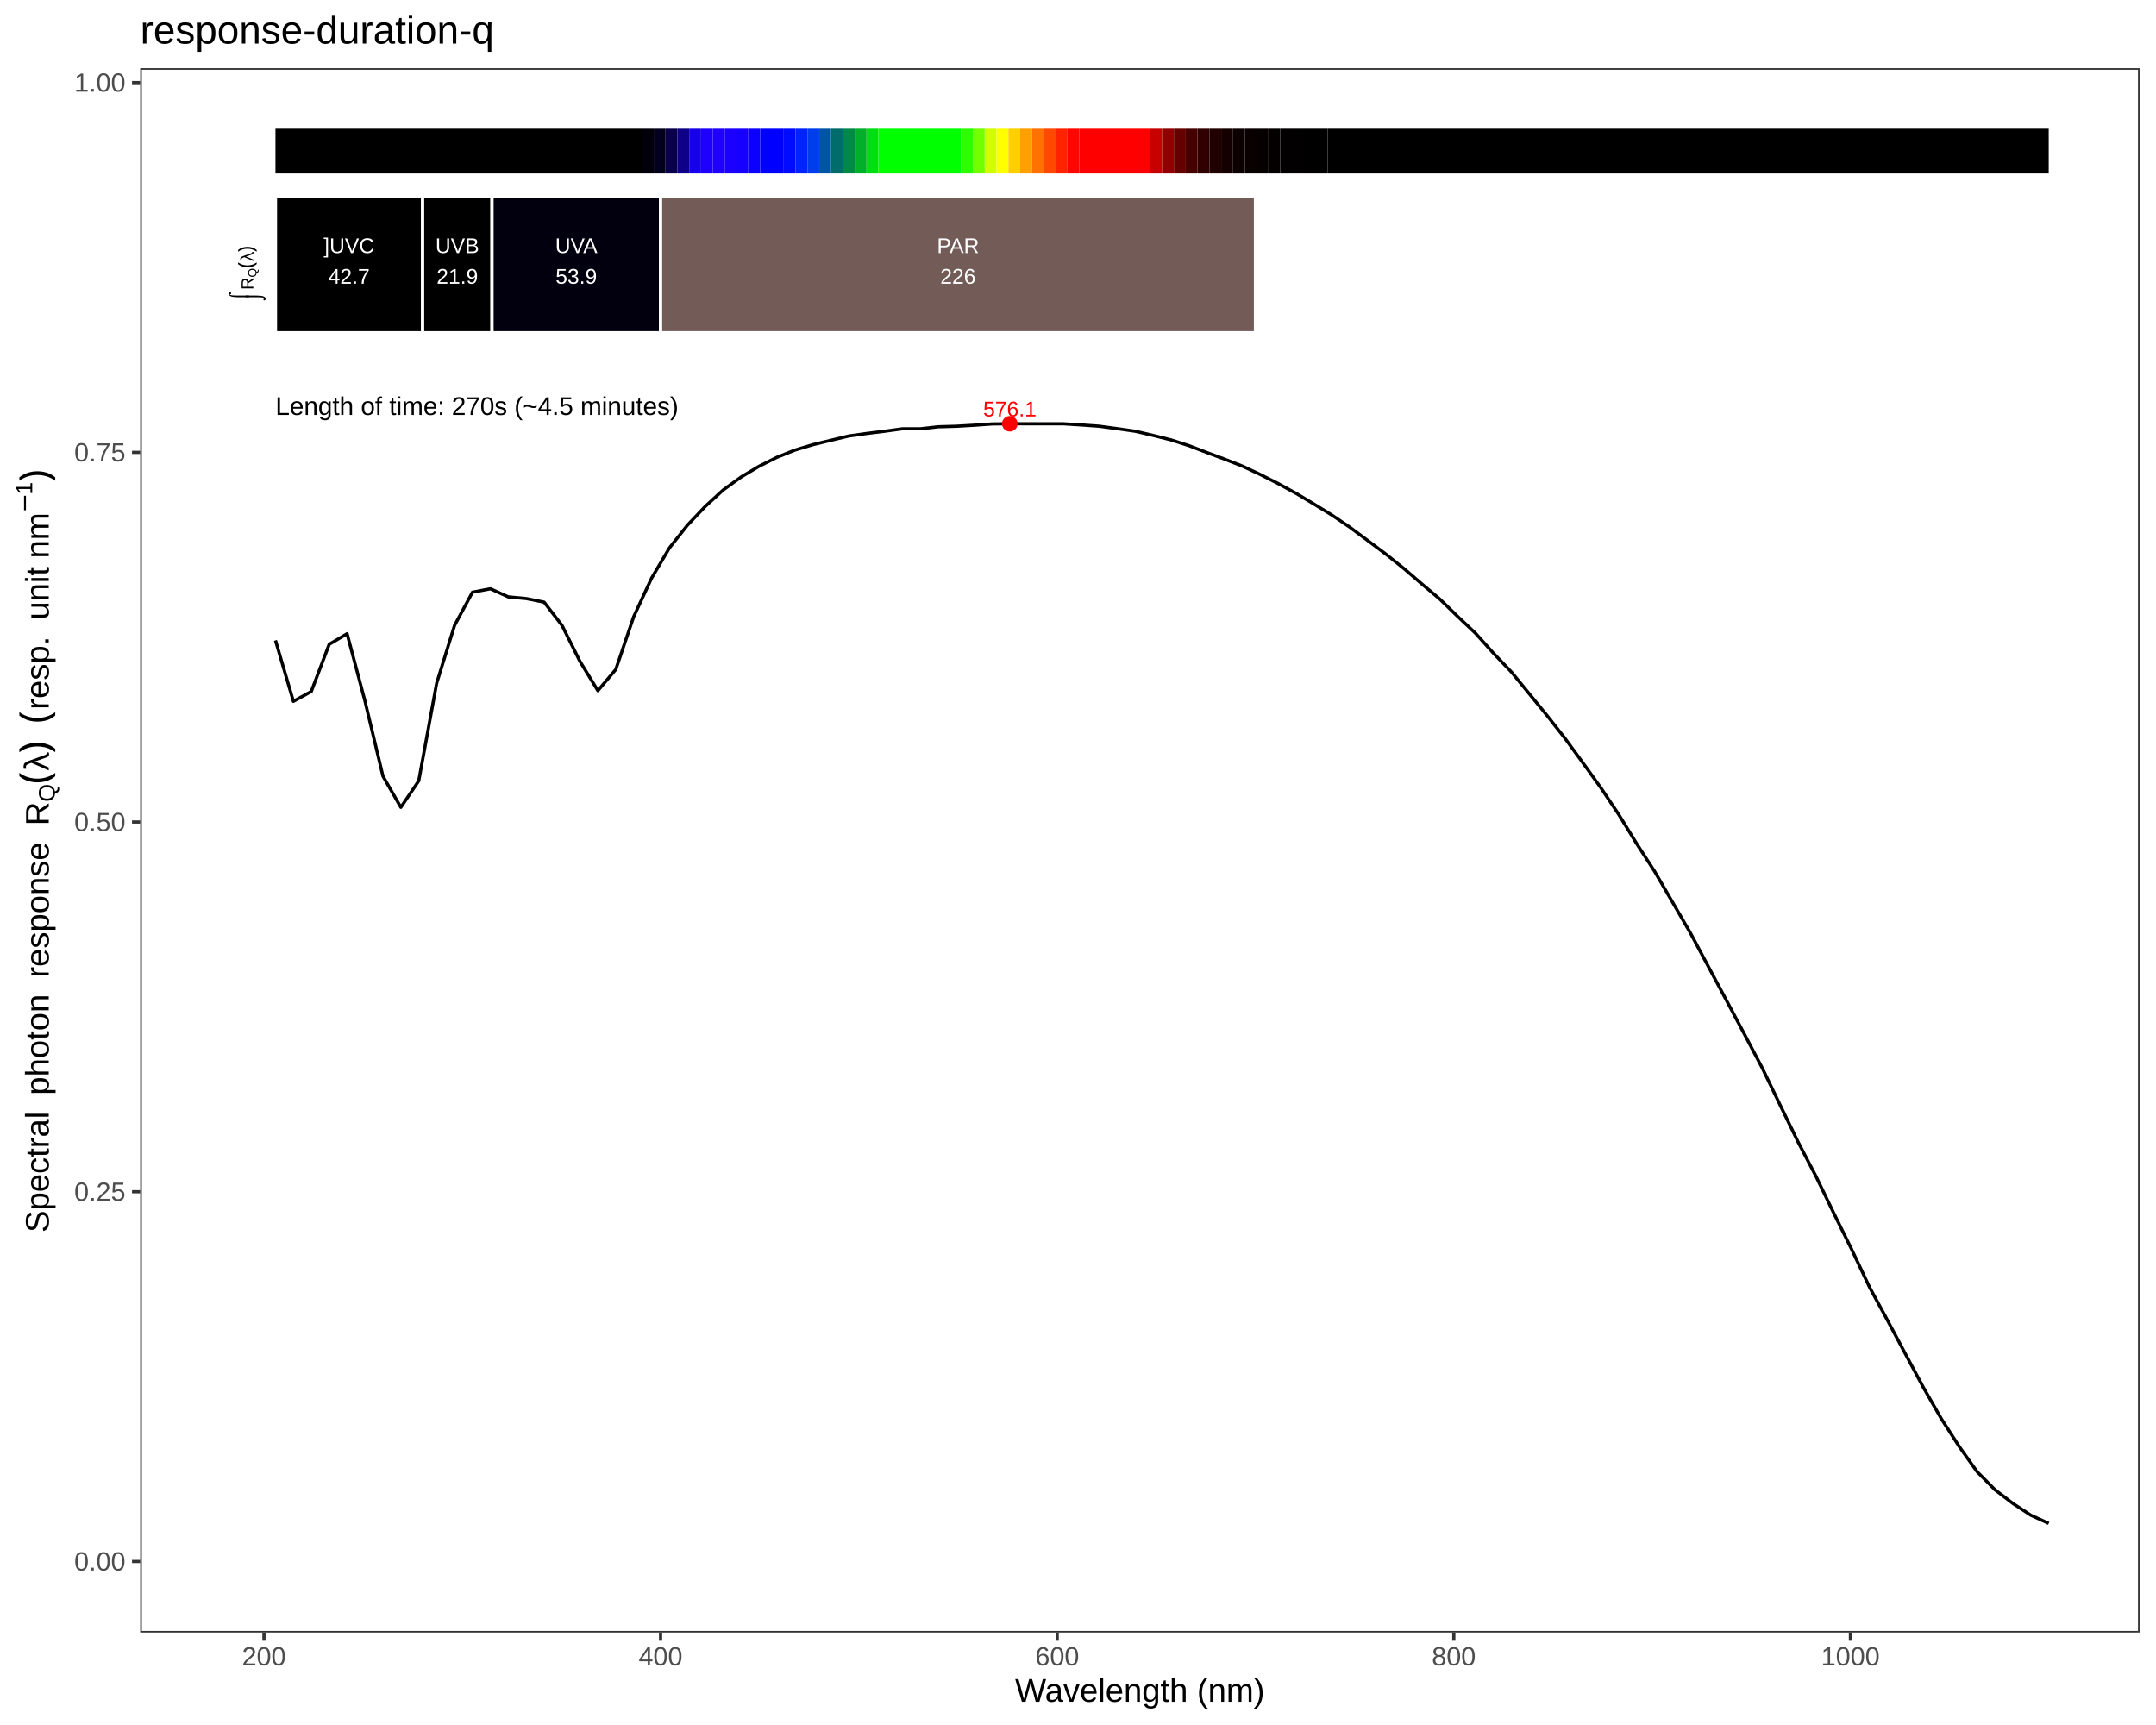
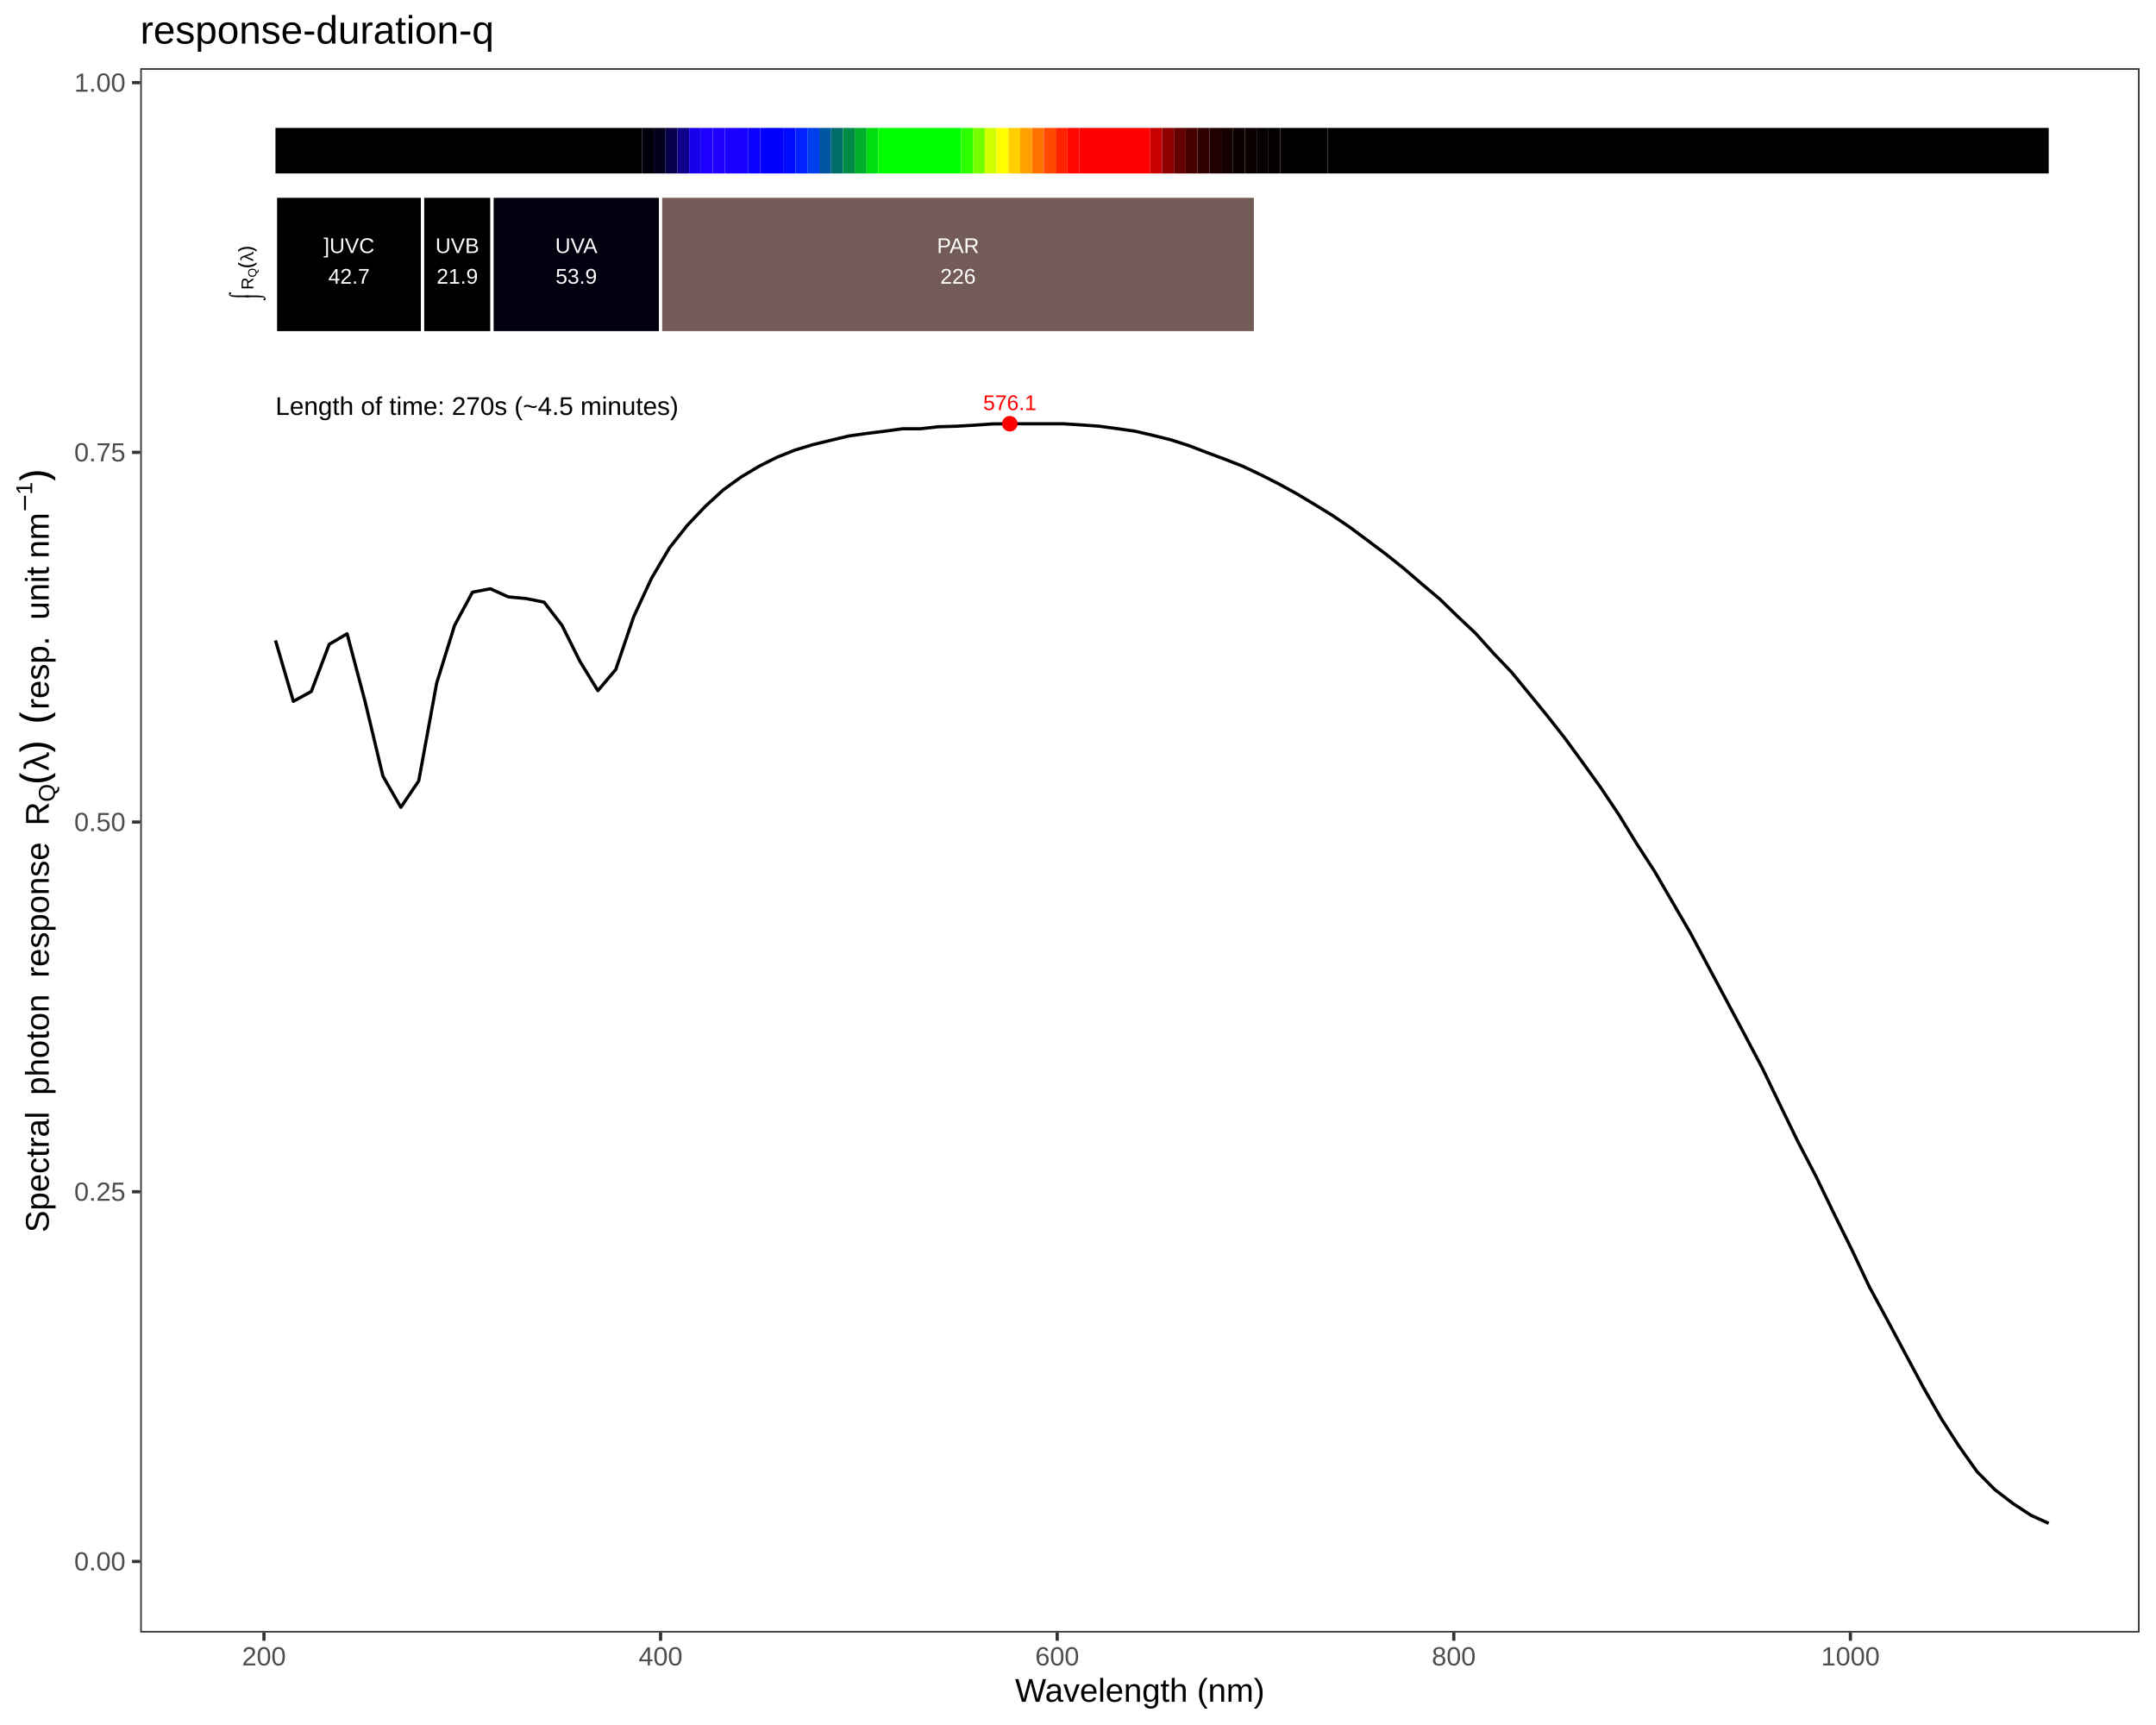
<svg xmlns="http://www.w3.org/2000/svg" viewBox="0 0 720.00 576.00">
  <defs>
    <style type="text/css">
    line, polyline, polygon, path, rect, circle {
      fill: none;
      stroke: #000000;
      stroke-linecap: round;
      stroke-linejoin: round;
      stroke-miterlimit: 10.00;
    }
  </style>
  </defs>
  <rect width="100%" height="100%" style="stroke: none; fill: #FFFFFF;" />
  <rect x="0.00" y="0.00" width="720.00" height="576.00" style="stroke-width: 1.07; stroke: #FFFFFF; fill: #FFFFFF;" />
  <defs>
    <clipPath id="cpNDYuODN8NzE0LjUyfDU0NS4xM3wyMi43Nw==">
      <rect x="46.83" y="22.77" width="667.69" height="522.36" />
    </clipPath>
  </defs>
  <rect x="46.83" y="22.77" width="667.69" height="522.36" style="stroke-width: 1.07; stroke: none; fill: #FFFFFF;" clip-path="url(#cpNDYuODN8NzE0LjUyfDU0NS4xM3wyMi43Nw==)" />
  <polyline points="91.99,213.83 97.97,234.19 103.95,230.90 109.93,215.15 115.91,211.61 121.89,234.13 127.88,259.16 133.86,269.58 139.84,260.74 145.82,228.14 151.80,208.84 157.78,197.75 163.77,196.60 169.75,199.31 175.73,199.87 181.71,201.07 187.69,208.84 193.67,220.83 199.66,230.62 205.64,223.55 211.62,205.93 217.60,193.05 223.58,182.92 229.56,175.38 235.55,169.07 241.53,163.59 247.51,159.27 253.49,155.69 259.47,152.69 265.45,150.29 271.44,148.48 277.42,147.03 283.40,145.59 289.38,144.74 295.36,144.00 301.34,143.18 307.33,143.18 313.31,142.50 319.29,142.33 325.27,141.99 331.25,141.56 337.23,141.49 343.22,141.50 349.20,141.50 355.18,141.51 361.16,141.89 367.14,142.32 373.12,143.13 379.11,143.99 385.09,145.38 391.07,146.88 397.05,148.80 403.03,151.10 409.01,153.33 415.00,155.68 420.98,158.50 426.96,161.53 432.94,164.81 438.92,168.39 444.90,172.06 450.89,176.13 456.87,180.58 462.85,185.06 468.83,189.84 474.81,194.98 480.79,200.01 486.78,205.83 492.76,211.46 498.74,218.12 504.72,224.37 510.70,231.66 516.68,238.98 522.67,246.60 528.65,254.78 534.63,263.08 540.61,272.02 546.59,281.75 552.57,290.99 558.56,301.29 564.54,311.58 570.52,322.78 576.50,333.96 582.48,345.19 588.46,356.53 594.45,368.93 600.43,381.25 606.41,392.72 612.39,405.09 618.37,417.20 624.35,429.84 630.34,440.89 636.32,452.10 642.30,463.26 648.28,473.69 654.26,482.98 660.24,491.40 666.23,497.45 672.21,502.02 678.19,505.95 684.17,508.67 " style="stroke-width: 1.07; stroke-linecap: butt;" clip-path="url(#cpNDYuODN8NzE0LjUyfDU0NS4xM3wyMi43Nw==)" />
  <g clip-path="url(#cpNDYuODN8NzE0LjUyfDU0NS4xM3wyMi43Nw==)">
-     <text x="328.34" y="139.04" style="font-size: 7.11px; fill: #FF0000; font-family: Liberation Sans;" textLength="17.78px" lengthAdjust="spacingAndGlyphs">576.1</text>
+     <text x="328.34" y="136.93" style="font-size: 7.11px; fill: #FF0000; font-family: Liberation Sans;" textLength="17.78px" lengthAdjust="spacingAndGlyphs">576.1</text>
  </g>
  <circle cx="337.23" cy="141.49" r="1.95pt" style="stroke-width: 0.71; stroke: none; fill: #FF0000;" clip-path="url(#cpNDYuODN8NzE0LjUyfDU0NS4xM3wyMi43Nw==)" />
  <rect x="91.99" y="42.72" width="122.38" height="15.20" style="stroke-width: 1.07; stroke: none; stroke-linecap: square; stroke-linejoin: miter; fill: #000000;" clip-path="url(#cpNDYuODN8NzE0LjUyfDU0NS4xM3wyMi43Nw==)" />
  <rect x="214.37" y="42.72" width="3.95" height="15.20" style="stroke-width: 1.07; stroke: none; stroke-linecap: square; stroke-linejoin: miter; fill: #01000A;" clip-path="url(#cpNDYuODN8NzE0LjUyfDU0NS4xM3wyMi43Nw==)" />
  <rect x="218.32" y="42.72" width="3.95" height="15.20" style="stroke-width: 1.07; stroke: none; stroke-linecap: square; stroke-linejoin: miter; fill: #03001E;" clip-path="url(#cpNDYuODN8NzE0LjUyfDU0NS4xM3wyMi43Nw==)" />
  <rect x="222.27" y="42.72" width="3.95" height="15.20" style="stroke-width: 1.07; stroke: none; stroke-linecap: square; stroke-linejoin: miter; fill: #08004A;" clip-path="url(#cpNDYuODN8NzE0LjUyfDU0NS4xM3wyMi43Nw==)" />
  <rect x="226.21" y="42.72" width="3.95" height="15.20" style="stroke-width: 1.07; stroke: none; stroke-linecap: square; stroke-linejoin: miter; fill: #0E0089;" clip-path="url(#cpNDYuODN8NzE0LjUyfDU0NS4xM3wyMi43Nw==)" />
  <rect x="230.16" y="42.72" width="3.95" height="15.20" style="stroke-width: 1.07; stroke: none; stroke-linecap: square; stroke-linejoin: miter; fill: #1700EB;" clip-path="url(#cpNDYuODN8NzE0LjUyfDU0NS4xM3wyMi43Nw==)" />
  <rect x="234.11" y="42.72" width="3.95" height="15.20" style="stroke-width: 1.07; stroke: none; stroke-linecap: square; stroke-linejoin: miter; fill: #1D00FF;" clip-path="url(#cpNDYuODN8NzE0LjUyfDU0NS4xM3wyMi43Nw==)" />
  <rect x="238.06" y="42.72" width="3.95" height="15.20" style="stroke-width: 1.07; stroke: none; stroke-linecap: square; stroke-linejoin: miter; fill: #1F00FF;" clip-path="url(#cpNDYuODN8NzE0LjUyfDU0NS4xM3wyMi43Nw==)" />
  <rect x="242.01" y="42.72" width="3.95" height="15.20" style="stroke-width: 1.07; stroke: none; stroke-linecap: square; stroke-linejoin: miter; fill: #1C00FF;" clip-path="url(#cpNDYuODN8NzE0LjUyfDU0NS4xM3wyMi43Nw==)" />
  <rect x="245.95" y="42.72" width="3.95" height="15.20" style="stroke-width: 1.07; stroke: none; stroke-linecap: square; stroke-linejoin: miter; fill: #1700FF;" clip-path="url(#cpNDYuODN8NzE0LjUyfDU0NS4xM3wyMi43Nw==)" />
  <rect x="249.90" y="42.72" width="3.95" height="15.20" style="stroke-width: 1.07; stroke: none; stroke-linecap: square; stroke-linejoin: miter; fill: #0C00FF;" clip-path="url(#cpNDYuODN8NzE0LjUyfDU0NS4xM3wyMi43Nw==)" />
  <rect x="253.85" y="42.72" width="7.90" height="15.20" style="stroke-width: 1.07; stroke: none; stroke-linecap: square; stroke-linejoin: miter; fill: #0000FF;" clip-path="url(#cpNDYuODN8NzE0LjUyfDU0NS4xM3wyMi43Nw==)" />
  <rect x="261.75" y="42.72" width="3.95" height="15.20" style="stroke-width: 1.07; stroke: none; stroke-linecap: square; stroke-linejoin: miter; fill: #000BFF;" clip-path="url(#cpNDYuODN8NzE0LjUyfDU0NS4xM3wyMi43Nw==)" />
  <rect x="265.69" y="42.72" width="3.95" height="15.20" style="stroke-width: 1.07; stroke: none; stroke-linecap: square; stroke-linejoin: miter; fill: #0023FF;" clip-path="url(#cpNDYuODN8NzE0LjUyfDU0NS4xM3wyMi43Nw==)" />
  <rect x="269.64" y="42.72" width="3.95" height="15.20" style="stroke-width: 1.07; stroke: none; stroke-linecap: square; stroke-linejoin: miter; fill: #003DEB;" clip-path="url(#cpNDYuODN8NzE0LjUyfDU0NS4xM3wyMi43Nw==)" />
  <rect x="273.59" y="42.72" width="3.95" height="15.20" style="stroke-width: 1.07; stroke: none; stroke-linecap: square; stroke-linejoin: miter; fill: #0056A2;" clip-path="url(#cpNDYuODN8NzE0LjUyfDU0NS4xM3wyMi43Nw==)" />
  <rect x="277.54" y="42.72" width="3.95" height="15.20" style="stroke-width: 1.07; stroke: none; stroke-linecap: square; stroke-linejoin: miter; fill: #006D6A;" clip-path="url(#cpNDYuODN8NzE0LjUyfDU0NS4xM3wyMi43Nw==)" />
  <rect x="281.49" y="42.72" width="3.95" height="15.20" style="stroke-width: 1.07; stroke: none; stroke-linecap: square; stroke-linejoin: miter; fill: #008A45;" clip-path="url(#cpNDYuODN8NzE0LjUyfDU0NS4xM3wyMi43Nw==)" />
  <rect x="285.43" y="42.72" width="3.95" height="15.20" style="stroke-width: 1.07; stroke: none; stroke-linecap: square; stroke-linejoin: miter; fill: #00AF2A;" clip-path="url(#cpNDYuODN8NzE0LjUyfDU0NS4xM3wyMi43Nw==)" />
  <rect x="289.38" y="42.72" width="3.95" height="15.20" style="stroke-width: 1.07; stroke: none; stroke-linecap: square; stroke-linejoin: miter; fill: #00DE10;" clip-path="url(#cpNDYuODN8NzE0LjUyfDU0NS4xM3wyMi43Nw==)" />
  <rect x="293.33" y="42.72" width="27.64" height="15.20" style="stroke-width: 1.07; stroke: none; stroke-linecap: square; stroke-linejoin: miter; fill: #00FF00;" clip-path="url(#cpNDYuODN8NzE0LjUyfDU0NS4xM3wyMi43Nw==)" />
  <rect x="320.96" y="42.72" width="3.95" height="15.20" style="stroke-width: 1.07; stroke: none; stroke-linecap: square; stroke-linejoin: miter; fill: #2CFF00;" clip-path="url(#cpNDYuODN8NzE0LjUyfDU0NS4xM3wyMi43Nw==)" />
  <rect x="324.91" y="42.72" width="3.95" height="15.20" style="stroke-width: 1.07; stroke: none; stroke-linecap: square; stroke-linejoin: miter; fill: #74FF00;" clip-path="url(#cpNDYuODN8NzE0LjUyfDU0NS4xM3wyMi43Nw==)" />
  <rect x="328.86" y="42.72" width="3.95" height="15.20" style="stroke-width: 1.07; stroke: none; stroke-linecap: square; stroke-linejoin: miter; fill: #D0FF00;" clip-path="url(#cpNDYuODN8NzE0LjUyfDU0NS4xM3wyMi43Nw==)" />
  <rect x="332.81" y="42.72" width="3.95" height="15.20" style="stroke-width: 1.07; stroke: none; stroke-linecap: square; stroke-linejoin: miter; fill: #FFFF00;" clip-path="url(#cpNDYuODN8NzE0LjUyfDU0NS4xM3wyMi43Nw==)" />
  <rect x="336.76" y="42.72" width="3.95" height="15.20" style="stroke-width: 1.07; stroke: none; stroke-linecap: square; stroke-linejoin: miter; fill: #FFCF00;" clip-path="url(#cpNDYuODN8NzE0LjUyfDU0NS4xM3wyMi43Nw==)" />
  <rect x="340.70" y="42.72" width="3.95" height="15.20" style="stroke-width: 1.07; stroke: none; stroke-linecap: square; stroke-linejoin: miter; fill: #FF9F00;" clip-path="url(#cpNDYuODN8NzE0LjUyfDU0NS4xM3wyMi43Nw==)" />
  <rect x="344.65" y="42.72" width="3.95" height="15.20" style="stroke-width: 1.07; stroke: none; stroke-linecap: square; stroke-linejoin: miter; fill: #FF7200;" clip-path="url(#cpNDYuODN8NzE0LjUyfDU0NS4xM3wyMi43Nw==)" />
  <rect x="348.60" y="42.72" width="3.95" height="15.20" style="stroke-width: 1.07; stroke: none; stroke-linecap: square; stroke-linejoin: miter; fill: #FF4800;" clip-path="url(#cpNDYuODN8NzE0LjUyfDU0NS4xM3wyMi43Nw==)" />
  <rect x="352.55" y="42.72" width="3.95" height="15.20" style="stroke-width: 1.07; stroke: none; stroke-linecap: square; stroke-linejoin: miter; fill: #FF2300;" clip-path="url(#cpNDYuODN8NzE0LjUyfDU0NS4xM3wyMi43Nw==)" />
  <rect x="356.50" y="42.72" width="3.95" height="15.20" style="stroke-width: 1.07; stroke: none; stroke-linecap: square; stroke-linejoin: miter; fill: #FF0700;" clip-path="url(#cpNDYuODN8NzE0LjUyfDU0NS4xM3wyMi43Nw==)" />
  <rect x="360.44" y="42.72" width="23.69" height="15.20" style="stroke-width: 1.07; stroke: none; stroke-linecap: square; stroke-linejoin: miter; fill: #FF0000;" clip-path="url(#cpNDYuODN8NzE0LjUyfDU0NS4xM3wyMi43Nw==)" />
  <rect x="384.13" y="42.72" width="3.95" height="15.20" style="stroke-width: 1.07; stroke: none; stroke-linecap: square; stroke-linejoin: miter; fill: #C90000;" clip-path="url(#cpNDYuODN8NzE0LjUyfDU0NS4xM3wyMi43Nw==)" />
  <rect x="388.08" y="42.72" width="3.95" height="15.20" style="stroke-width: 1.07; stroke: none; stroke-linecap: square; stroke-linejoin: miter; fill: #910000;" clip-path="url(#cpNDYuODN8NzE0LjUyfDU0NS4xM3wyMi43Nw==)" />
  <rect x="392.03" y="42.72" width="3.95" height="15.20" style="stroke-width: 1.07; stroke: none; stroke-linecap: square; stroke-linejoin: miter; fill: #660000;" clip-path="url(#cpNDYuODN8NzE0LjUyfDU0NS4xM3wyMi43Nw==)" />
  <rect x="395.97" y="42.72" width="3.95" height="15.20" style="stroke-width: 1.07; stroke: none; stroke-linecap: square; stroke-linejoin: miter; fill: #470000;" clip-path="url(#cpNDYuODN8NzE0LjUyfDU0NS4xM3wyMi43Nw==)" />
  <rect x="399.92" y="42.72" width="3.95" height="15.20" style="stroke-width: 1.07; stroke: none; stroke-linecap: square; stroke-linejoin: miter; fill: #300000;" clip-path="url(#cpNDYuODN8NzE0LjUyfDU0NS4xM3wyMi43Nw==)" />
  <rect x="403.87" y="42.72" width="3.95" height="15.20" style="stroke-width: 1.07; stroke: none; stroke-linecap: square; stroke-linejoin: miter; fill: #200000;" clip-path="url(#cpNDYuODN8NzE0LjUyfDU0NS4xM3wyMi43Nw==)" />
  <rect x="407.82" y="42.72" width="3.95" height="15.20" style="stroke-width: 1.07; stroke: none; stroke-linecap: square; stroke-linejoin: miter; fill: #150000;" clip-path="url(#cpNDYuODN8NzE0LjUyfDU0NS4xM3wyMi43Nw==)" />
  <rect x="411.77" y="42.72" width="3.95" height="15.20" style="stroke-width: 1.07; stroke: none; stroke-linecap: square; stroke-linejoin: miter; fill: #0D0000;" clip-path="url(#cpNDYuODN8NzE0LjUyfDU0NS4xM3wyMi43Nw==)" />
  <rect x="415.71" y="42.72" width="3.95" height="15.20" style="stroke-width: 1.07; stroke: none; stroke-linecap: square; stroke-linejoin: miter; fill: #090000;" clip-path="url(#cpNDYuODN8NzE0LjUyfDU0NS4xM3wyMi43Nw==)" />
  <rect x="419.66" y="42.72" width="3.95" height="15.20" style="stroke-width: 1.07; stroke: none; stroke-linecap: square; stroke-linejoin: miter; fill: #060000;" clip-path="url(#cpNDYuODN8NzE0LjUyfDU0NS4xM3wyMi43Nw==)" />
  <rect x="423.61" y="42.72" width="3.95" height="15.20" style="stroke-width: 1.07; stroke: none; stroke-linecap: square; stroke-linejoin: miter; fill: #040000;" clip-path="url(#cpNDYuODN8NzE0LjUyfDU0NS4xM3wyMi43Nw==)" />
  <rect x="427.56" y="42.72" width="7.90" height="15.20" style="stroke-width: 1.07; stroke: none; stroke-linecap: square; stroke-linejoin: miter; fill: #020000;" clip-path="url(#cpNDYuODN8NzE0LjUyfDU0NS4xM3wyMi43Nw==)" />
  <rect x="435.45" y="42.72" width="7.90" height="15.20" style="stroke-width: 1.07; stroke: none; stroke-linecap: square; stroke-linejoin: miter; fill: #010000;" clip-path="url(#cpNDYuODN8NzE0LjUyfDU0NS4xM3wyMi43Nw==)" />
  <rect x="443.35" y="42.72" width="240.82" height="15.20" style="stroke-width: 1.07; stroke: none; stroke-linecap: square; stroke-linejoin: miter; fill: #000000;" clip-path="url(#cpNDYuODN8NzE0LjUyfDU0NS4xM3wyMi43Nw==)" />
  <rect x="91.99" y="65.51" width="49.14" height="45.59" style="stroke-width: 1.07; stroke: #FFFFFF; stroke-linecap: square; stroke-linejoin: miter; fill: #000000;" clip-path="url(#cpNDYuODN8NzE0LjUyfDU0NS4xM3wyMi43Nw==)" />
  <rect x="141.13" y="65.51" width="23.18" height="45.59" style="stroke-width: 1.07; stroke: #FFFFFF; stroke-linecap: square; stroke-linejoin: miter; fill: #000000;" clip-path="url(#cpNDYuODN8NzE0LjUyfDU0NS4xM3wyMi43Nw==)" />
  <rect x="164.31" y="65.51" width="56.29" height="45.59" style="stroke-width: 1.07; stroke: #FFFFFF; stroke-linecap: square; stroke-linejoin: miter; fill: #02000F;" clip-path="url(#cpNDYuODN8NzE0LjUyfDU0NS4xM3wyMi43Nw==)" />
  <rect x="220.60" y="65.51" width="198.67" height="45.59" style="stroke-width: 1.07; stroke: #FFFFFF; stroke-linecap: square; stroke-linejoin: miter; fill: #735B57;" clip-path="url(#cpNDYuODN8NzE0LjUyfDU0NS4xM3wyMi43Nw==)" />
  <g clip-path="url(#cpNDYuODN8NzE0LjUyfDU0NS4xM3wyMi43Nw==)">
    <text x="108.06" y="84.49" style="font-size: 7.11px; fill: #FFFFFF; font-family: Liberation Sans;" textLength="16.98px" lengthAdjust="spacingAndGlyphs">]UVC</text>
  </g>
  <g clip-path="url(#cpNDYuODN8NzE0LjUyfDU0NS4xM3wyMi43Nw==)">
    <text x="109.64" y="94.73" style="font-size: 7.11px; fill: #FFFFFF; font-family: Liberation Sans;" textLength="13.83px" lengthAdjust="spacingAndGlyphs">42.7</text>
  </g>
  <g clip-path="url(#cpNDYuODN8NzE0LjUyfDU0NS4xM3wyMi43Nw==)">
    <text x="145.41" y="84.49" style="font-size: 7.11px; fill: #FFFFFF; font-family: Liberation Sans;" textLength="14.61px" lengthAdjust="spacingAndGlyphs">UVB</text>
  </g>
  <g clip-path="url(#cpNDYuODN8NzE0LjUyfDU0NS4xM3wyMi43Nw==)">
    <text x="145.80" y="94.73" style="font-size: 7.11px; fill: #FFFFFF; font-family: Liberation Sans;" textLength="13.83px" lengthAdjust="spacingAndGlyphs">21.9</text>
  </g>
  <g clip-path="url(#cpNDYuODN8NzE0LjUyfDU0NS4xM3wyMi43Nw==)">
    <text x="185.41" y="84.49" style="font-size: 7.11px; fill: #FFFFFF; font-family: Liberation Sans;" textLength="14.08px" lengthAdjust="spacingAndGlyphs">UVA</text>
  </g>
  <g clip-path="url(#cpNDYuODN8NzE0LjUyfDU0NS4xM3wyMi43Nw==)">
    <text x="185.54" y="94.73" style="font-size: 7.11px; fill: #FFFFFF; font-family: Liberation Sans;" textLength="13.83px" lengthAdjust="spacingAndGlyphs">53.9</text>
  </g>
  <g clip-path="url(#cpNDYuODN8NzE0LjUyfDU0NS4xM3wyMi43Nw==)">
    <text x="312.90" y="84.49" style="font-size: 7.11px; fill: #FFFFFF; font-family: Liberation Sans;" textLength="14.08px" lengthAdjust="spacingAndGlyphs">PAR</text>
  </g>
  <g clip-path="url(#cpNDYuODN8NzE0LjUyfDU0NS4xM3wyMi43Nw==)">
    <text x="314.00" y="94.73" style="font-size: 7.11px; fill: #FFFFFF; font-family: Liberation Sans;" textLength="11.86px" lengthAdjust="spacingAndGlyphs">226</text>
  </g>
  <g clip-path="url(#cpNDYuODN8NzE0LjUyfDU0NS4xM3wyMi43Nw==)">
    <text transform="translate(81.73,100.42) rotate(-90)" style="font-size: 5.69px; font-family: Symbola;" textLength="3.69px" lengthAdjust="spacingAndGlyphs">⌠</text>
  </g>
  <g clip-path="url(#cpNDYuODN8NzE0LjUyfDU0NS4xM3wyMi43Nw==)">
    <text transform="translate(87.36,100.42) rotate(-90)" style="font-size: 5.69px; font-family: Symbola;" textLength="3.69px" lengthAdjust="spacingAndGlyphs">⌡</text>
  </g>
  <g clip-path="url(#cpNDYuODN8NzE0LjUyfDU0NS4xM3wyMi43Nw==)">
    <text transform="translate(84.59,96.73) rotate(-90)" style="font-size: 5.69px; font-family: Liberation Sans;" textLength="4.11px" lengthAdjust="spacingAndGlyphs">R</text>
  </g>
  <g clip-path="url(#cpNDYuODN8NzE0LjUyfDU0NS4xM3wyMi43Nw==)">
    <text transform="translate(85.64,92.62) rotate(-90)" style="font-size: 3.98px; font-family: Liberation Sans;" textLength="3.09px" lengthAdjust="spacingAndGlyphs">Q</text>
  </g>
  <g clip-path="url(#cpNDYuODN8NzE0LjUyfDU0NS4xM3wyMi43Nw==)">
    <text transform="translate(84.59,89.53) rotate(-90)" style="font-size: 7.11px; font-family: Symbola;" textLength="2.38px" lengthAdjust="spacingAndGlyphs">(</text>
  </g>
  <g clip-path="url(#cpNDYuODN8NzE0LjUyfDU0NS4xM3wyMi43Nw==)">
    <text transform="translate(84.59,87.15) rotate(-90)" style="font-size: 5.69px; font-family: Symbola;" textLength="2.89px" lengthAdjust="spacingAndGlyphs">λ</text>
  </g>
  <g clip-path="url(#cpNDYuODN8NzE0LjUyfDU0NS4xM3wyMi43Nw==)">
    <text transform="translate(84.59,84.26) rotate(-90)" style="font-size: 7.11px; font-family: Symbola;" textLength="2.38px" lengthAdjust="spacingAndGlyphs">)</text>
  </g>
  <g clip-path="url(#cpNDYuODN8NzE0LjUyfDU0NS4xM3wyMi43Nw==)">
    <text x="91.99" y="138.55" style="font-size: 8.54px; font-family: Liberation Sans;" textLength="134.58px" lengthAdjust="spacingAndGlyphs">Length of time: 270s (~4.5 minutes)</text>
  </g>
  <rect x="46.83" y="22.77" width="667.69" height="522.36" style="stroke-width: 1.07; stroke: #333333;" clip-path="url(#cpNDYuODN8NzE0LjUyfDU0NS4xM3wyMi43Nw==)" />
  <defs>
    <clipPath id="cpMC4wMHw3MjAuMDB8NTc2LjAwfDAuMDA=">
      <rect x="0.00" y="0.00" width="720.00" height="576.00" />
    </clipPath>
  </defs>
  <g clip-path="url(#cpMC4wMHw3MjAuMDB8NTc2LjAwfDAuMDA=)">
    <text x="24.79" y="524.41" style="font-size: 8.80px; fill: #4D4D4D; font-family: Liberation Sans;" textLength="17.11px" lengthAdjust="spacingAndGlyphs">0.00</text>
  </g>
  <g clip-path="url(#cpMC4wMHw3MjAuMDB8NTc2LjAwfDAuMDA=)">
    <text x="24.79" y="400.96" style="font-size: 8.80px; fill: #4D4D4D; font-family: Liberation Sans;" textLength="17.11px" lengthAdjust="spacingAndGlyphs">0.25</text>
  </g>
  <g clip-path="url(#cpMC4wMHw3MjAuMDB8NTc2LjAwfDAuMDA=)">
    <text x="24.79" y="277.51" style="font-size: 8.80px; fill: #4D4D4D; font-family: Liberation Sans;" textLength="17.11px" lengthAdjust="spacingAndGlyphs">0.50</text>
  </g>
  <g clip-path="url(#cpMC4wMHw3MjAuMDB8NTc2LjAwfDAuMDA=)">
    <text x="24.79" y="154.07" style="font-size: 8.80px; fill: #4D4D4D; font-family: Liberation Sans;" textLength="17.11px" lengthAdjust="spacingAndGlyphs">0.75</text>
  </g>
  <g clip-path="url(#cpMC4wMHw3MjAuMDB8NTc2LjAwfDAuMDA=)">
    <text x="24.79" y="30.62" style="font-size: 8.80px; fill: #4D4D4D; font-family: Liberation Sans;" textLength="17.11px" lengthAdjust="spacingAndGlyphs">1.00</text>
  </g>
  <polyline points="44.09,521.39 46.83,521.39 " style="stroke-width: 1.07; stroke: #333333; stroke-linecap: butt;" clip-path="url(#cpMC4wMHw3MjAuMDB8NTc2LjAwfDAuMDA=)" />
  <polyline points="44.09,397.94 46.83,397.94 " style="stroke-width: 1.07; stroke: #333333; stroke-linecap: butt;" clip-path="url(#cpMC4wMHw3MjAuMDB8NTc2LjAwfDAuMDA=)" />
  <polyline points="44.09,274.49 46.83,274.49 " style="stroke-width: 1.07; stroke: #333333; stroke-linecap: butt;" clip-path="url(#cpMC4wMHw3MjAuMDB8NTc2LjAwfDAuMDA=)" />
  <polyline points="44.09,151.04 46.83,151.04 " style="stroke-width: 1.07; stroke: #333333; stroke-linecap: butt;" clip-path="url(#cpMC4wMHw3MjAuMDB8NTc2LjAwfDAuMDA=)" />
  <polyline points="44.09,27.59 46.83,27.59 " style="stroke-width: 1.07; stroke: #333333; stroke-linecap: butt;" clip-path="url(#cpMC4wMHw3MjAuMDB8NTc2LjAwfDAuMDA=)" />
  <polyline points="88.15,547.87 88.15,545.13 " style="stroke-width: 1.07; stroke: #333333; stroke-linecap: butt;" clip-path="url(#cpMC4wMHw3MjAuMDB8NTc2LjAwfDAuMDA=)" />
  <polyline points="220.60,547.87 220.60,545.13 " style="stroke-width: 1.07; stroke: #333333; stroke-linecap: butt;" clip-path="url(#cpMC4wMHw3MjAuMDB8NTc2LjAwfDAuMDA=)" />
  <polyline points="353.05,547.87 353.05,545.13 " style="stroke-width: 1.07; stroke: #333333; stroke-linecap: butt;" clip-path="url(#cpMC4wMHw3MjAuMDB8NTc2LjAwfDAuMDA=)" />
  <polyline points="485.50,547.87 485.50,545.13 " style="stroke-width: 1.07; stroke: #333333; stroke-linecap: butt;" clip-path="url(#cpMC4wMHw3MjAuMDB8NTc2LjAwfDAuMDA=)" />
  <polyline points="617.95,547.87 617.95,545.13 " style="stroke-width: 1.07; stroke: #333333; stroke-linecap: butt;" clip-path="url(#cpMC4wMHw3MjAuMDB8NTc2LjAwfDAuMDA=)" />
  <g clip-path="url(#cpMC4wMHw3MjAuMDB8NTc2LjAwfDAuMDA=)">
    <text x="80.81" y="556.11" style="font-size: 8.80px; fill: #4D4D4D; font-family: Liberation Sans;" textLength="14.67px" lengthAdjust="spacingAndGlyphs">200</text>
  </g>
  <g clip-path="url(#cpMC4wMHw3MjAuMDB8NTc2LjAwfDAuMDA=)">
    <text x="213.26" y="556.11" style="font-size: 8.80px; fill: #4D4D4D; font-family: Liberation Sans;" textLength="14.67px" lengthAdjust="spacingAndGlyphs">400</text>
  </g>
  <g clip-path="url(#cpMC4wMHw3MjAuMDB8NTc2LjAwfDAuMDA=)">
    <text x="345.71" y="556.11" style="font-size: 8.80px; fill: #4D4D4D; font-family: Liberation Sans;" textLength="14.67px" lengthAdjust="spacingAndGlyphs">600</text>
  </g>
  <g clip-path="url(#cpMC4wMHw3MjAuMDB8NTc2LjAwfDAuMDA=)">
    <text x="478.16" y="556.11" style="font-size: 8.80px; fill: #4D4D4D; font-family: Liberation Sans;" textLength="14.67px" lengthAdjust="spacingAndGlyphs">800</text>
  </g>
  <g clip-path="url(#cpMC4wMHw3MjAuMDB8NTc2LjAwfDAuMDA=)">
    <text x="608.17" y="556.11" style="font-size: 8.80px; fill: #4D4D4D; font-family: Liberation Sans;" textLength="19.56px" lengthAdjust="spacingAndGlyphs">1000</text>
  </g>
  <g clip-path="url(#cpMC4wMHw3MjAuMDB8NTc2LjAwfDAuMDA=)">
    <text x="338.99" y="568.24" style="font-size: 11.00px; font-family: Liberation Sans;" textLength="83.38px" lengthAdjust="spacingAndGlyphs">Wavelength (nm)</text>
  </g>
  <g clip-path="url(#cpMC4wMHw3MjAuMDB8NTc2LjAwfDAuMDA=)">
    <text transform="translate(16.28,411.54) rotate(-90)" style="font-size: 11.00px; font-family: Liberation Sans;" textLength="7.34px" lengthAdjust="spacingAndGlyphs">S</text>
  </g>
  <g clip-path="url(#cpMC4wMHw3MjAuMDB8NTc2LjAwfDAuMDA=)">
    <text transform="translate(16.28,404.20) rotate(-90)" style="font-size: 11.00px; font-family: Liberation Sans;" textLength="6.12px" lengthAdjust="spacingAndGlyphs">p</text>
  </g>
  <g clip-path="url(#cpMC4wMHw3MjAuMDB8NTc2LjAwfDAuMDA=)">
    <text transform="translate(16.28,398.08) rotate(-90)" style="font-size: 11.00px; font-family: Liberation Sans;" textLength="6.12px" lengthAdjust="spacingAndGlyphs">e</text>
  </g>
  <g clip-path="url(#cpMC4wMHw3MjAuMDB8NTc2LjAwfDAuMDA=)">
    <text transform="translate(16.28,391.95) rotate(-90)" style="font-size: 11.00px; font-family: Liberation Sans;" textLength="5.50px" lengthAdjust="spacingAndGlyphs">c</text>
  </g>
  <g clip-path="url(#cpMC4wMHw3MjAuMDB8NTc2LjAwfDAuMDA=)">
    <text transform="translate(16.28,386.45) rotate(-90)" style="font-size: 11.00px; font-family: Liberation Sans;" textLength="3.06px" lengthAdjust="spacingAndGlyphs">t</text>
  </g>
  <g clip-path="url(#cpMC4wMHw3MjAuMDB8NTc2LjAwfDAuMDA=)">
    <text transform="translate(16.28,383.39) rotate(-90)" style="font-size: 11.00px; font-family: Liberation Sans;" textLength="3.66px" lengthAdjust="spacingAndGlyphs">r</text>
  </g>
  <g clip-path="url(#cpMC4wMHw3MjAuMDB8NTc2LjAwfDAuMDA=)">
    <text transform="translate(16.28,379.73) rotate(-90)" style="font-size: 11.00px; font-family: Liberation Sans;" textLength="6.12px" lengthAdjust="spacingAndGlyphs">a</text>
  </g>
  <g clip-path="url(#cpMC4wMHw3MjAuMDB8NTc2LjAwfDAuMDA=)">
    <text transform="translate(16.28,373.61) rotate(-90)" style="font-size: 11.00px; font-family: Liberation Sans;" textLength="2.44px" lengthAdjust="spacingAndGlyphs">l</text>
  </g>
  <g clip-path="url(#cpMC4wMHw3MjAuMDB8NTc2LjAwfDAuMDA=)">
    <text transform="translate(16.28,371.17) rotate(-90)" style="font-size: 11.00px; font-family: Symbola;" textLength="2.75px" lengthAdjust="spacingAndGlyphs"> </text>
  </g>
  <g clip-path="url(#cpMC4wMHw3MjAuMDB8NTc2LjAwfDAuMDA=)">
    <text transform="translate(16.28,368.42) rotate(-90)" style="font-size: 11.00px; font-family: Symbola;" textLength="2.75px" lengthAdjust="spacingAndGlyphs"> </text>
  </g>
  <g clip-path="url(#cpMC4wMHw3MjAuMDB8NTc2LjAwfDAuMDA=)">
    <text transform="translate(16.28,365.67) rotate(-90)" style="font-size: 11.00px; font-family: Liberation Sans;" textLength="6.12px" lengthAdjust="spacingAndGlyphs">p</text>
  </g>
  <g clip-path="url(#cpMC4wMHw3MjAuMDB8NTc2LjAwfDAuMDA=)">
    <text transform="translate(16.28,359.54) rotate(-90)" style="font-size: 11.00px; font-family: Liberation Sans;" textLength="6.12px" lengthAdjust="spacingAndGlyphs">h</text>
  </g>
  <g clip-path="url(#cpMC4wMHw3MjAuMDB8NTc2LjAwfDAuMDA=)">
    <text transform="translate(16.28,353.42) rotate(-90)" style="font-size: 11.00px; font-family: Liberation Sans;" textLength="6.12px" lengthAdjust="spacingAndGlyphs">o</text>
  </g>
  <g clip-path="url(#cpMC4wMHw3MjAuMDB8NTc2LjAwfDAuMDA=)">
    <text transform="translate(16.28,347.29) rotate(-90)" style="font-size: 11.00px; font-family: Liberation Sans;" textLength="3.06px" lengthAdjust="spacingAndGlyphs">t</text>
  </g>
  <g clip-path="url(#cpMC4wMHw3MjAuMDB8NTc2LjAwfDAuMDA=)">
    <text transform="translate(16.28,344.23) rotate(-90)" style="font-size: 11.00px; font-family: Liberation Sans;" textLength="6.12px" lengthAdjust="spacingAndGlyphs">o</text>
  </g>
  <g clip-path="url(#cpMC4wMHw3MjAuMDB8NTc2LjAwfDAuMDA=)">
    <text transform="translate(16.28,338.11) rotate(-90)" style="font-size: 11.00px; font-family: Liberation Sans;" textLength="6.12px" lengthAdjust="spacingAndGlyphs">n</text>
  </g>
  <g clip-path="url(#cpMC4wMHw3MjAuMDB8NTc2LjAwfDAuMDA=)">
    <text transform="translate(16.28,331.98) rotate(-90)" style="font-size: 11.00px; font-family: Symbola;" textLength="2.75px" lengthAdjust="spacingAndGlyphs"> </text>
  </g>
  <g clip-path="url(#cpMC4wMHw3MjAuMDB8NTc2LjAwfDAuMDA=)">
    <text transform="translate(16.28,329.23) rotate(-90)" style="font-size: 11.00px; font-family: Symbola;" textLength="2.75px" lengthAdjust="spacingAndGlyphs"> </text>
  </g>
  <g clip-path="url(#cpMC4wMHw3MjAuMDB8NTc2LjAwfDAuMDA=)">
    <text transform="translate(16.28,326.48) rotate(-90)" style="font-size: 11.00px; font-family: Liberation Sans;" textLength="3.66px" lengthAdjust="spacingAndGlyphs">r</text>
  </g>
  <g clip-path="url(#cpMC4wMHw3MjAuMDB8NTc2LjAwfDAuMDA=)">
    <text transform="translate(16.28,322.83) rotate(-90)" style="font-size: 11.00px; font-family: Liberation Sans;" textLength="6.12px" lengthAdjust="spacingAndGlyphs">e</text>
  </g>
  <g clip-path="url(#cpMC4wMHw3MjAuMDB8NTc2LjAwfDAuMDA=)">
    <text transform="translate(16.28,316.70) rotate(-90)" style="font-size: 11.00px; font-family: Liberation Sans;" textLength="5.50px" lengthAdjust="spacingAndGlyphs">s</text>
  </g>
  <g clip-path="url(#cpMC4wMHw3MjAuMDB8NTc2LjAwfDAuMDA=)">
    <text transform="translate(16.28,311.20) rotate(-90)" style="font-size: 11.00px; font-family: Liberation Sans;" textLength="6.12px" lengthAdjust="spacingAndGlyphs">p</text>
  </g>
  <g clip-path="url(#cpMC4wMHw3MjAuMDB8NTc2LjAwfDAuMDA=)">
    <text transform="translate(16.28,305.08) rotate(-90)" style="font-size: 11.00px; font-family: Liberation Sans;" textLength="6.12px" lengthAdjust="spacingAndGlyphs">o</text>
  </g>
  <g clip-path="url(#cpMC4wMHw3MjAuMDB8NTc2LjAwfDAuMDA=)">
    <text transform="translate(16.28,298.95) rotate(-90)" style="font-size: 11.00px; font-family: Liberation Sans;" textLength="6.12px" lengthAdjust="spacingAndGlyphs">n</text>
  </g>
  <g clip-path="url(#cpMC4wMHw3MjAuMDB8NTc2LjAwfDAuMDA=)">
    <text transform="translate(16.28,292.83) rotate(-90)" style="font-size: 11.00px; font-family: Liberation Sans;" textLength="5.50px" lengthAdjust="spacingAndGlyphs">s</text>
  </g>
  <g clip-path="url(#cpMC4wMHw3MjAuMDB8NTc2LjAwfDAuMDA=)">
    <text transform="translate(16.28,287.33) rotate(-90)" style="font-size: 11.00px; font-family: Liberation Sans;" textLength="6.12px" lengthAdjust="spacingAndGlyphs">e</text>
  </g>
  <g clip-path="url(#cpMC4wMHw3MjAuMDB8NTc2LjAwfDAuMDA=)">
    <text transform="translate(16.28,281.20) rotate(-90)" style="font-size: 11.00px; font-family: Symbola;" textLength="2.75px" lengthAdjust="spacingAndGlyphs"> </text>
  </g>
  <g clip-path="url(#cpMC4wMHw3MjAuMDB8NTc2LjAwfDAuMDA=)">
    <text transform="translate(16.28,278.45) rotate(-90)" style="font-size: 11.00px; font-family: Symbola;" textLength="2.75px" lengthAdjust="spacingAndGlyphs"> </text>
  </g>
  <g clip-path="url(#cpMC4wMHw3MjAuMDB8NTc2LjAwfDAuMDA=)">
    <text transform="translate(16.28,275.70) rotate(-90)" style="font-size: 11.00px; font-family: Liberation Sans;" textLength="7.94px" lengthAdjust="spacingAndGlyphs">R</text>
  </g>
  <g clip-path="url(#cpMC4wMHw3MjAuMDB8NTc2LjAwfDAuMDA=)">
    <text transform="translate(18.32,267.76) rotate(-90)" style="font-size: 7.70px; font-family: Liberation Sans;" textLength="5.98px" lengthAdjust="spacingAndGlyphs">Q</text>
  </g>
  <g clip-path="url(#cpMC4wMHw3MjAuMDB8NTc2LjAwfDAuMDA=)">
    <text transform="translate(16.28,261.78) rotate(-90)" style="font-size: 13.75px; font-family: Symbola;" textLength="4.58px" lengthAdjust="spacingAndGlyphs">(</text>
  </g>
  <g clip-path="url(#cpMC4wMHw3MjAuMDB8NTc2LjAwfDAuMDA=)">
    <text transform="translate(16.28,257.20) rotate(-90)" style="font-size: 11.00px; font-family: Symbola;" textLength="5.61px" lengthAdjust="spacingAndGlyphs">λ</text>
  </g>
  <g clip-path="url(#cpMC4wMHw3MjAuMDB8NTc2LjAwfDAuMDA=)">
    <text transform="translate(16.28,251.59) rotate(-90)" style="font-size: 13.75px; font-family: Symbola;" textLength="4.58px" lengthAdjust="spacingAndGlyphs">)</text>
  </g>
  <g clip-path="url(#cpMC4wMHw3MjAuMDB8NTc2LjAwfDAuMDA=)">
    <text transform="translate(16.28,247.01) rotate(-90)" style="font-size: 11.00px; font-family: Symbola;" textLength="2.75px" lengthAdjust="spacingAndGlyphs"> </text>
  </g>
  <g clip-path="url(#cpMC4wMHw3MjAuMDB8NTc2LjAwfDAuMDA=)">
    <text transform="translate(16.28,244.26) rotate(-90)" style="font-size: 11.00px; font-family: Symbola;" textLength="2.75px" lengthAdjust="spacingAndGlyphs"> </text>
  </g>
  <g clip-path="url(#cpMC4wMHw3MjAuMDB8NTc2LjAwfDAuMDA=)">
    <text transform="translate(16.28,241.51) rotate(-90)" style="font-size: 13.75px; font-family: Symbola;" textLength="4.58px" lengthAdjust="spacingAndGlyphs">(</text>
  </g>
  <g clip-path="url(#cpMC4wMHw3MjAuMDB8NTc2LjAwfDAuMDA=)">
    <text transform="translate(16.28,236.94) rotate(-90)" style="font-size: 11.00px; font-family: Liberation Sans;" textLength="3.66px" lengthAdjust="spacingAndGlyphs">r</text>
  </g>
  <g clip-path="url(#cpMC4wMHw3MjAuMDB8NTc2LjAwfDAuMDA=)">
    <text transform="translate(16.28,233.28) rotate(-90)" style="font-size: 11.00px; font-family: Liberation Sans;" textLength="6.12px" lengthAdjust="spacingAndGlyphs">e</text>
  </g>
  <g clip-path="url(#cpMC4wMHw3MjAuMDB8NTc2LjAwfDAuMDA=)">
    <text transform="translate(16.28,227.15) rotate(-90)" style="font-size: 11.00px; font-family: Liberation Sans;" textLength="5.50px" lengthAdjust="spacingAndGlyphs">s</text>
  </g>
  <g clip-path="url(#cpMC4wMHw3MjAuMDB8NTc2LjAwfDAuMDA=)">
    <text transform="translate(16.28,221.65) rotate(-90)" style="font-size: 11.00px; font-family: Liberation Sans;" textLength="6.12px" lengthAdjust="spacingAndGlyphs">p</text>
  </g>
  <g clip-path="url(#cpMC4wMHw3MjAuMDB8NTc2LjAwfDAuMDA=)">
    <text transform="translate(16.28,215.53) rotate(-90)" style="font-size: 11.00px; font-family: Liberation Sans;" textLength="3.06px" lengthAdjust="spacingAndGlyphs">.</text>
  </g>
  <g clip-path="url(#cpMC4wMHw3MjAuMDB8NTc2LjAwfDAuMDA=)">
    <text transform="translate(16.28,212.47) rotate(-90)" style="font-size: 11.00px; font-family: Symbola;" textLength="2.75px" lengthAdjust="spacingAndGlyphs"> </text>
  </g>
  <g clip-path="url(#cpMC4wMHw3MjAuMDB8NTc2LjAwfDAuMDA=)">
    <text transform="translate(16.28,209.72) rotate(-90)" style="font-size: 11.00px; font-family: Symbola;" textLength="2.75px" lengthAdjust="spacingAndGlyphs"> </text>
  </g>
  <g clip-path="url(#cpMC4wMHw3MjAuMDB8NTc2LjAwfDAuMDA=)">
    <text transform="translate(16.28,206.97) rotate(-90)" style="font-size: 11.00px; font-family: Liberation Sans;" textLength="6.12px" lengthAdjust="spacingAndGlyphs">u</text>
  </g>
  <g clip-path="url(#cpMC4wMHw3MjAuMDB8NTc2LjAwfDAuMDA=)">
    <text transform="translate(16.28,200.84) rotate(-90)" style="font-size: 11.00px; font-family: Liberation Sans;" textLength="6.12px" lengthAdjust="spacingAndGlyphs">n</text>
  </g>
  <g clip-path="url(#cpMC4wMHw3MjAuMDB8NTc2LjAwfDAuMDA=)">
    <text transform="translate(16.28,194.72) rotate(-90)" style="font-size: 11.00px; font-family: Liberation Sans;" textLength="2.44px" lengthAdjust="spacingAndGlyphs">i</text>
  </g>
  <g clip-path="url(#cpMC4wMHw3MjAuMDB8NTc2LjAwfDAuMDA=)">
    <text transform="translate(16.28,192.28) rotate(-90)" style="font-size: 11.00px; font-family: Liberation Sans;" textLength="3.06px" lengthAdjust="spacingAndGlyphs">t</text>
  </g>
  <g clip-path="url(#cpMC4wMHw3MjAuMDB8NTc2LjAwfDAuMDA=)">
    <text transform="translate(16.28,189.22) rotate(-90)" style="font-size: 11.00px; font-family: Symbola;" textLength="2.75px" lengthAdjust="spacingAndGlyphs"> </text>
  </g>
  <g clip-path="url(#cpMC4wMHw3MjAuMDB8NTc2LjAwfDAuMDA=)">
    <text transform="translate(16.28,186.47) rotate(-90)" style="font-size: 11.00px; font-family: Liberation Sans;" textLength="6.12px" lengthAdjust="spacingAndGlyphs">n</text>
  </g>
  <g clip-path="url(#cpMC4wMHw3MjAuMDB8NTc2LjAwfDAuMDA=)">
    <text transform="translate(16.28,180.34) rotate(-90)" style="font-size: 11.00px; font-family: Liberation Sans;" textLength="9.16px" lengthAdjust="spacingAndGlyphs">m</text>
  </g>
  <g clip-path="url(#cpMC4wMHw3MjAuMDB8NTc2LjAwfDAuMDA=)">
    <text transform="translate(10.76,171.19) rotate(-90)" style="font-size: 7.70px; font-family: Symbola;" textLength="5.97px" lengthAdjust="spacingAndGlyphs">−</text>
  </g>
  <g clip-path="url(#cpMC4wMHw3MjAuMDB8NTc2LjAwfDAuMDA=)">
    <text transform="translate(10.76,165.22) rotate(-90)" style="font-size: 7.70px; font-family: Liberation Sans;" textLength="4.28px" lengthAdjust="spacingAndGlyphs">1</text>
  </g>
  <g clip-path="url(#cpMC4wMHw3MjAuMDB8NTc2LjAwfDAuMDA=)">
    <text transform="translate(16.28,160.94) rotate(-90)" style="font-size: 13.75px; font-family: Symbola;" textLength="4.58px" lengthAdjust="spacingAndGlyphs">)</text>
  </g>
  <g clip-path="url(#cpMC4wMHw3MjAuMDB8NTc2LjAwfDAuMDA=)">
    <text x="46.83" y="14.56" style="font-size: 13.20px; font-family: Liberation Sans;" textLength="117.95px" lengthAdjust="spacingAndGlyphs">response-duration-q</text>
  </g>
</svg>
